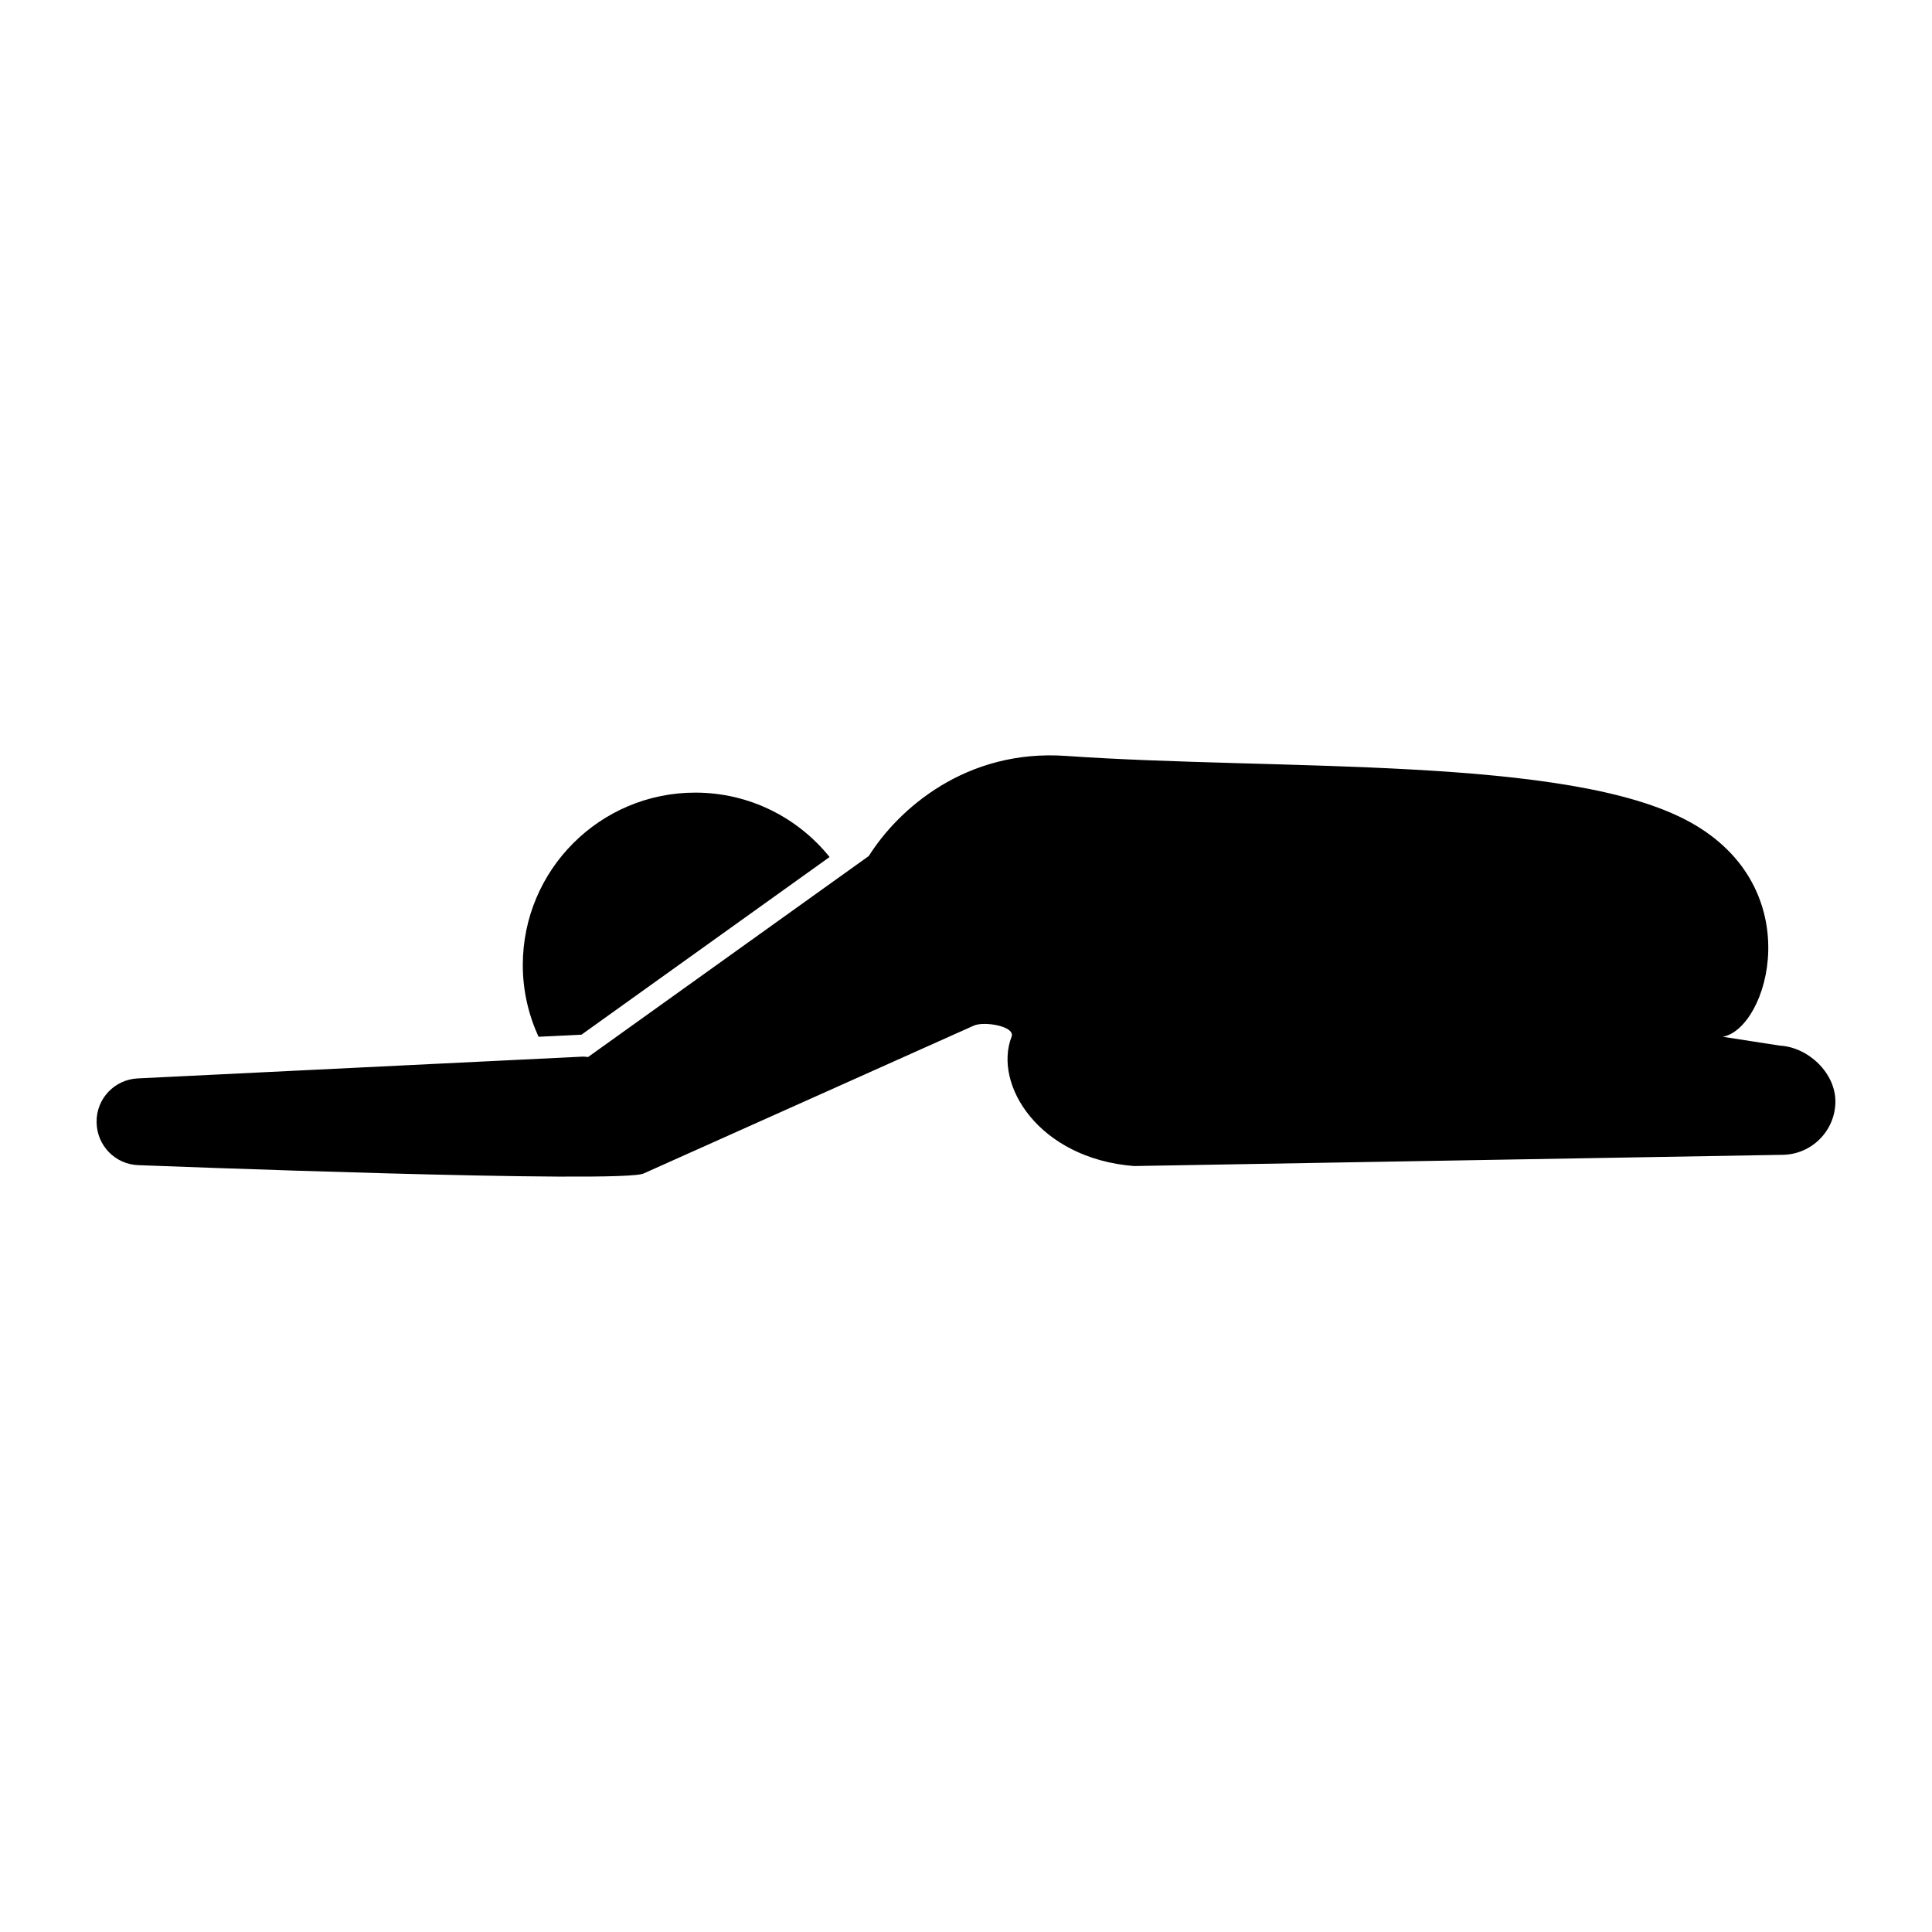
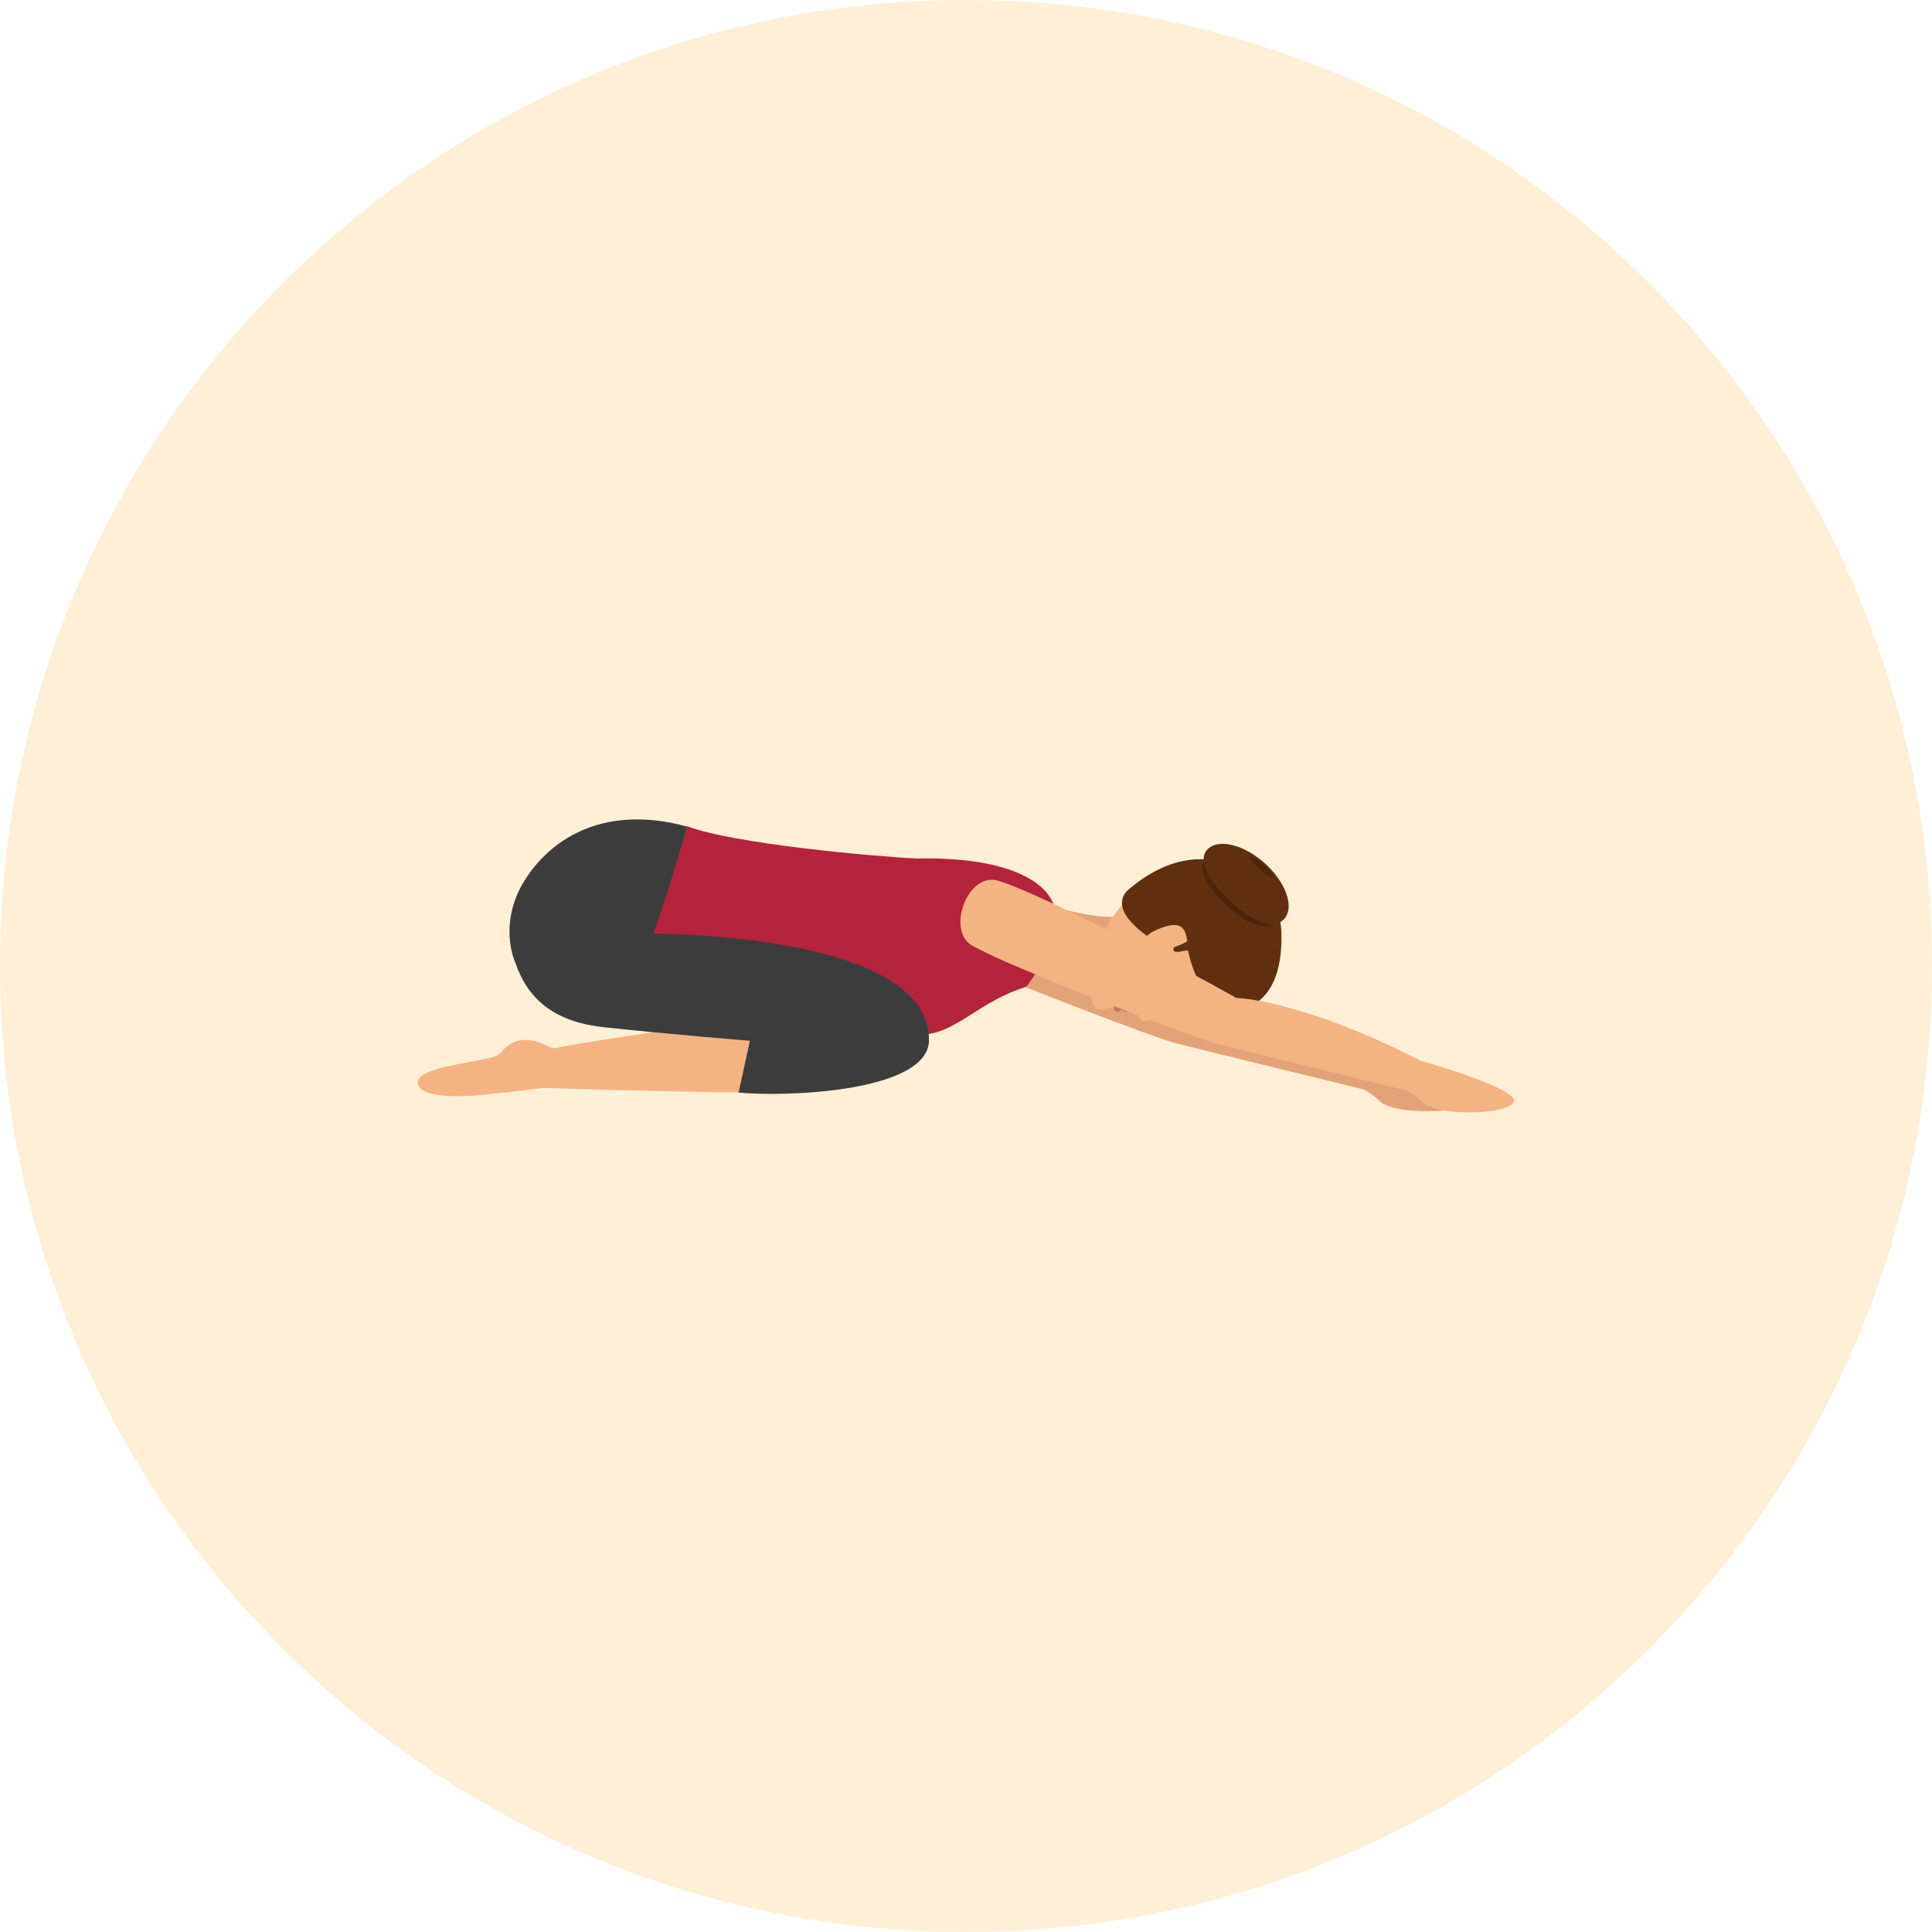
- <svg xmlns="http://www.w3.org/2000/svg" version="1.1" x="0px" y="0px" viewBox="0 0 100 100" enable-background="new 0 0 100 100" xml:space="preserve">
-   <path d="M95,57.049c-0.023,1.493-1.231,2.701-2.724,2.724L58.69,60.354c-4.938-0.395-7.285-4.229-6.332-6.691  c0.212-0.546-1.42-0.818-1.954-0.577l-17.072,7.645c-0.935,0.558-26.155-0.422-26.155-0.422C5.969,60.275,5.012,59.295,5,58.086  c-0.023-1.208,0.923-2.211,2.131-2.268l23.044-1.128c0.091,0,0.171,0.011,0.262,0.023l14.531-10.405  c1.524-2.418,5.013-5.544,10.204-5.182c10.997,0.768,26.022-0.029,32.29,3.419c6.194,3.407,4.069,10.685,1.709,11.118l2.944,0.457  C93.609,54.2,95.022,55.556,95,57.049z" />
-   <path d="M30.098,53.554l12.841-9.195c-1.636-2.031-4.141-3.333-6.952-3.333c-4.93,0-8.927,3.997-8.927,8.927  c0,1.325,0.297,2.579,0.815,3.71L30.098,53.554z" />
+ <svg xmlns="http://www.w3.org/2000/svg" viewBox="0 0 496.2 496.2">
+   <path d="M0,248.1C0,111.1,111.1,0,248.1,0s248.1,111.1,248.1,248.1S385.1,496.2,248.1,496.2S0,385.1,0,248.1z" fill="#FFEFD6" />
+   <path d="M377.7,282.7c1.5-3.4-24-10.6-24-10.6c-30.9-15.8-47.3-16.1-47.3-16.1 c-18.1-10.3-53.8-28.3-61.5-30.2c-7.7-1.8-13.1,13.2-6.1,16.9s13.7,6.2,20.9,9.3c7.3,3.1,34.8,13.7,41.4,15.7 c0.9,0.3,49.1,12.1,49.1,12.1s1.8,0.8,4.4,3.2C358.3,286.4,376.3,286.1,377.7,282.7z" fill="#E2A379" />
+   <path d="M232.3,265.4c12,2.4,16.8-7.3,30.8-11.8c1.8-0.6,7.3-7.4,8.1-11.3c0.8-4.3,0.8-8.9-2.2-12.8 c-2.3-3-10.1-9.5-33.5-9c-10.8-0.5-47.4-3.8-59-8.3c0,0-3.8,12.5-7,20.1s-8.7,14.1-8.7,14.1c36.4,8.7,51.6,9.4,63.4,13.1 C224.2,259.6,228.9,264.8,232.3,265.4z" fill="#B3233B" />
+   <path d="M269.2,250.7c0,0,9.3-1.7,17.5-2.4l3-13.1c-8.3,1.3-18.6-2.3-18.6-2.3c-0.7,12.6-5.6,17.5-7.4,20.5 L269.2,250.7z" fill="#E2A379" />
+   <path d="M304.9,260.1c5.2,3.7,10.3,1.1,13.2-0.7c8.9-5.8,9.7-11.8,9.4-19.4c-0.3-10.2-27.2-13.1-31.7-12 c-11.6,2.7-15.7,19.1-15.6,25.7c0,7.3,2.5,5.4,5.4,5.1c0.1,0,0.5,0.3,0.5,0.3c1,0,2.4-0.1,3.7,0.5c0,0,0.9-0.3,1.4-0.3 c0.3,0,0.5,0,0.7,0.4c0.4,1,0.8,2,1.2,2.4C294.5,263.2,302.4,258.4,304.9,260.1z" fill="#F4B382" />
+   <path d="M288.3,255.2c0,0-0.4,0.7-0.3,4c0.2,0.4,0.7,1.1,1.6,0.5C290.2,259.2,288.7,257.5,288.3,255.2z" fill="#D6876B" />
+   <path d="M288.3,255.2c0,0-1.7,0.7-2.3,3.8c0.1,0.4,0.4,0.8,0.6,0.8c1,0.4,1.4-0.6,1.4-0.6 C287.9,255.9,288.3,255.2,288.3,255.2z" fill="#CC785E" />
+   <path d="M329.1,239.2c-0.4-12.4-18.8-28.3-39.3-10.7c-1.4,1.2-2.9,3.8,0.1,7.6c2.1,2.6,4.9,4.4,4.9,4.4 c0.8,0.5,1.7,1.1,2.7,1.7c1.1,0.6,7.2-0.4,7.4,0.9c2.3,12.1,8.9,17,12.2,16.9C324.8,258.2,329.5,252.4,329.1,239.2z" fill="#602F0F" />
+   <path d="M298.3,238.3c-5.4,2-5.6,4.3-5.2,7.6l8.5-2.1l3.4-1.8C304.5,238.7,303.7,236.3,298.3,238.3z" fill="#F4B382" />
+   <path d="M309.6,220.5c2.4-3,8.4-1.8,13.5,2.5c5.1,4.4,7.2,10.3,4.9,13.3c-2.4,3-7,1.4-12-2.9 C310.8,229,307.2,223.4,309.6,220.5z" fill="#4C230C" />
+   <g>
+     <path d="M303.6,244.3c1-0.2,1.9-0.3,2.6-0.3c1.1,0,1.7,0.1,1.7,0.1l-1.4-3.6c-0.5,0-1.1,0-1.6,0 c0,0,0.1,0.4,0.4,1.1v-0.1c-0.8,0.5-2,1.2-3.8,1.8C301.5,243.5,300.6,245,303.6,244.3z" fill="#602F0F" />
+     <path d="M309.9,218.4c2.5-3.1,9-1.8,14.6,3c5.5,4.8,8,11.2,5.5,14.4c-2.5,3.1-7.5,1.4-13-3.4 C311.4,227.6,307.4,221.5,309.9,218.4z" fill="#602F0F" />
+   </g>
+   <path d="M320.9,220.1c0.3-0.3,1.9,0.6,3.6,2c1.7,1.5,2.8,2.9,2.6,3.3c-0.3,0.3-1.6-0.5-3.3-1.9 C322.1,222,320.7,220.4,320.9,220.1z" fill="#4C230C" />
+   <path d="M176.5,212.3c-20.8-5.7-34.3,2.7-41.1,12.8c-7.9,11.6-3.1,22-3.1,22s23.4,17.4,26.6,10.9 c2.6-5.3,5.1-10.1,7.3-14.3C168.8,238.7,176.5,212.3,176.5,212.3z" fill="#3D3C3C" />
+   <path d="M107.3,277.8c0.4-4.1,17.8-5.1,20.5-6.8c1.3-0.8,2.4-3.2,5.8-3.8c4.5-0.8,7.6,2.4,9.2,2 c8.1-1.9,30.6-4.6,40.5-6.8c2.3-0.5,4.6-1.4,7-1.4c3.3,0,4.3,19.6,3.4,19.6c-14.4,0-49-1-54.2-1.2c0,0-15.8,2-19.6,2.1 C117.6,281.6,106.9,281.9,107.3,277.8z" fill="#F4B382" />
+   <path d="M192.6,267.3l-2.9,13.3c11.9,1.2,48.9-0.1,48.9-13.5c0-27.7-71-27.3-71-27.3c0.5-4.7,1-8.1,1-8.1 c0.8-6-39.1,7.2-36.3,15.4c3,8.9,9.3,15.2,22.6,16.7C171.4,265.6,192.6,267.3,192.6,267.3z" fill="#3D3C3C" />
+   <path d="M388.8,283c1.5-3.4-24-10.6-24-10.6c-30.9-15.8-47.3-16.1-47.3-16.1C299.4,246,263.7,228,256,226.1 c-7.7-1.8-13.1,13.2-6.1,16.9s13.7,6.2,20.9,9.3c7.3,3.1,34.8,13.7,41.4,15.7c0.9,0.3,49.1,12.1,49.1,12.1s1.8,0.8,4.4,3.2 C369.4,286.7,387.3,286.4,388.8,283z" fill="#F4B382" />
</svg>
